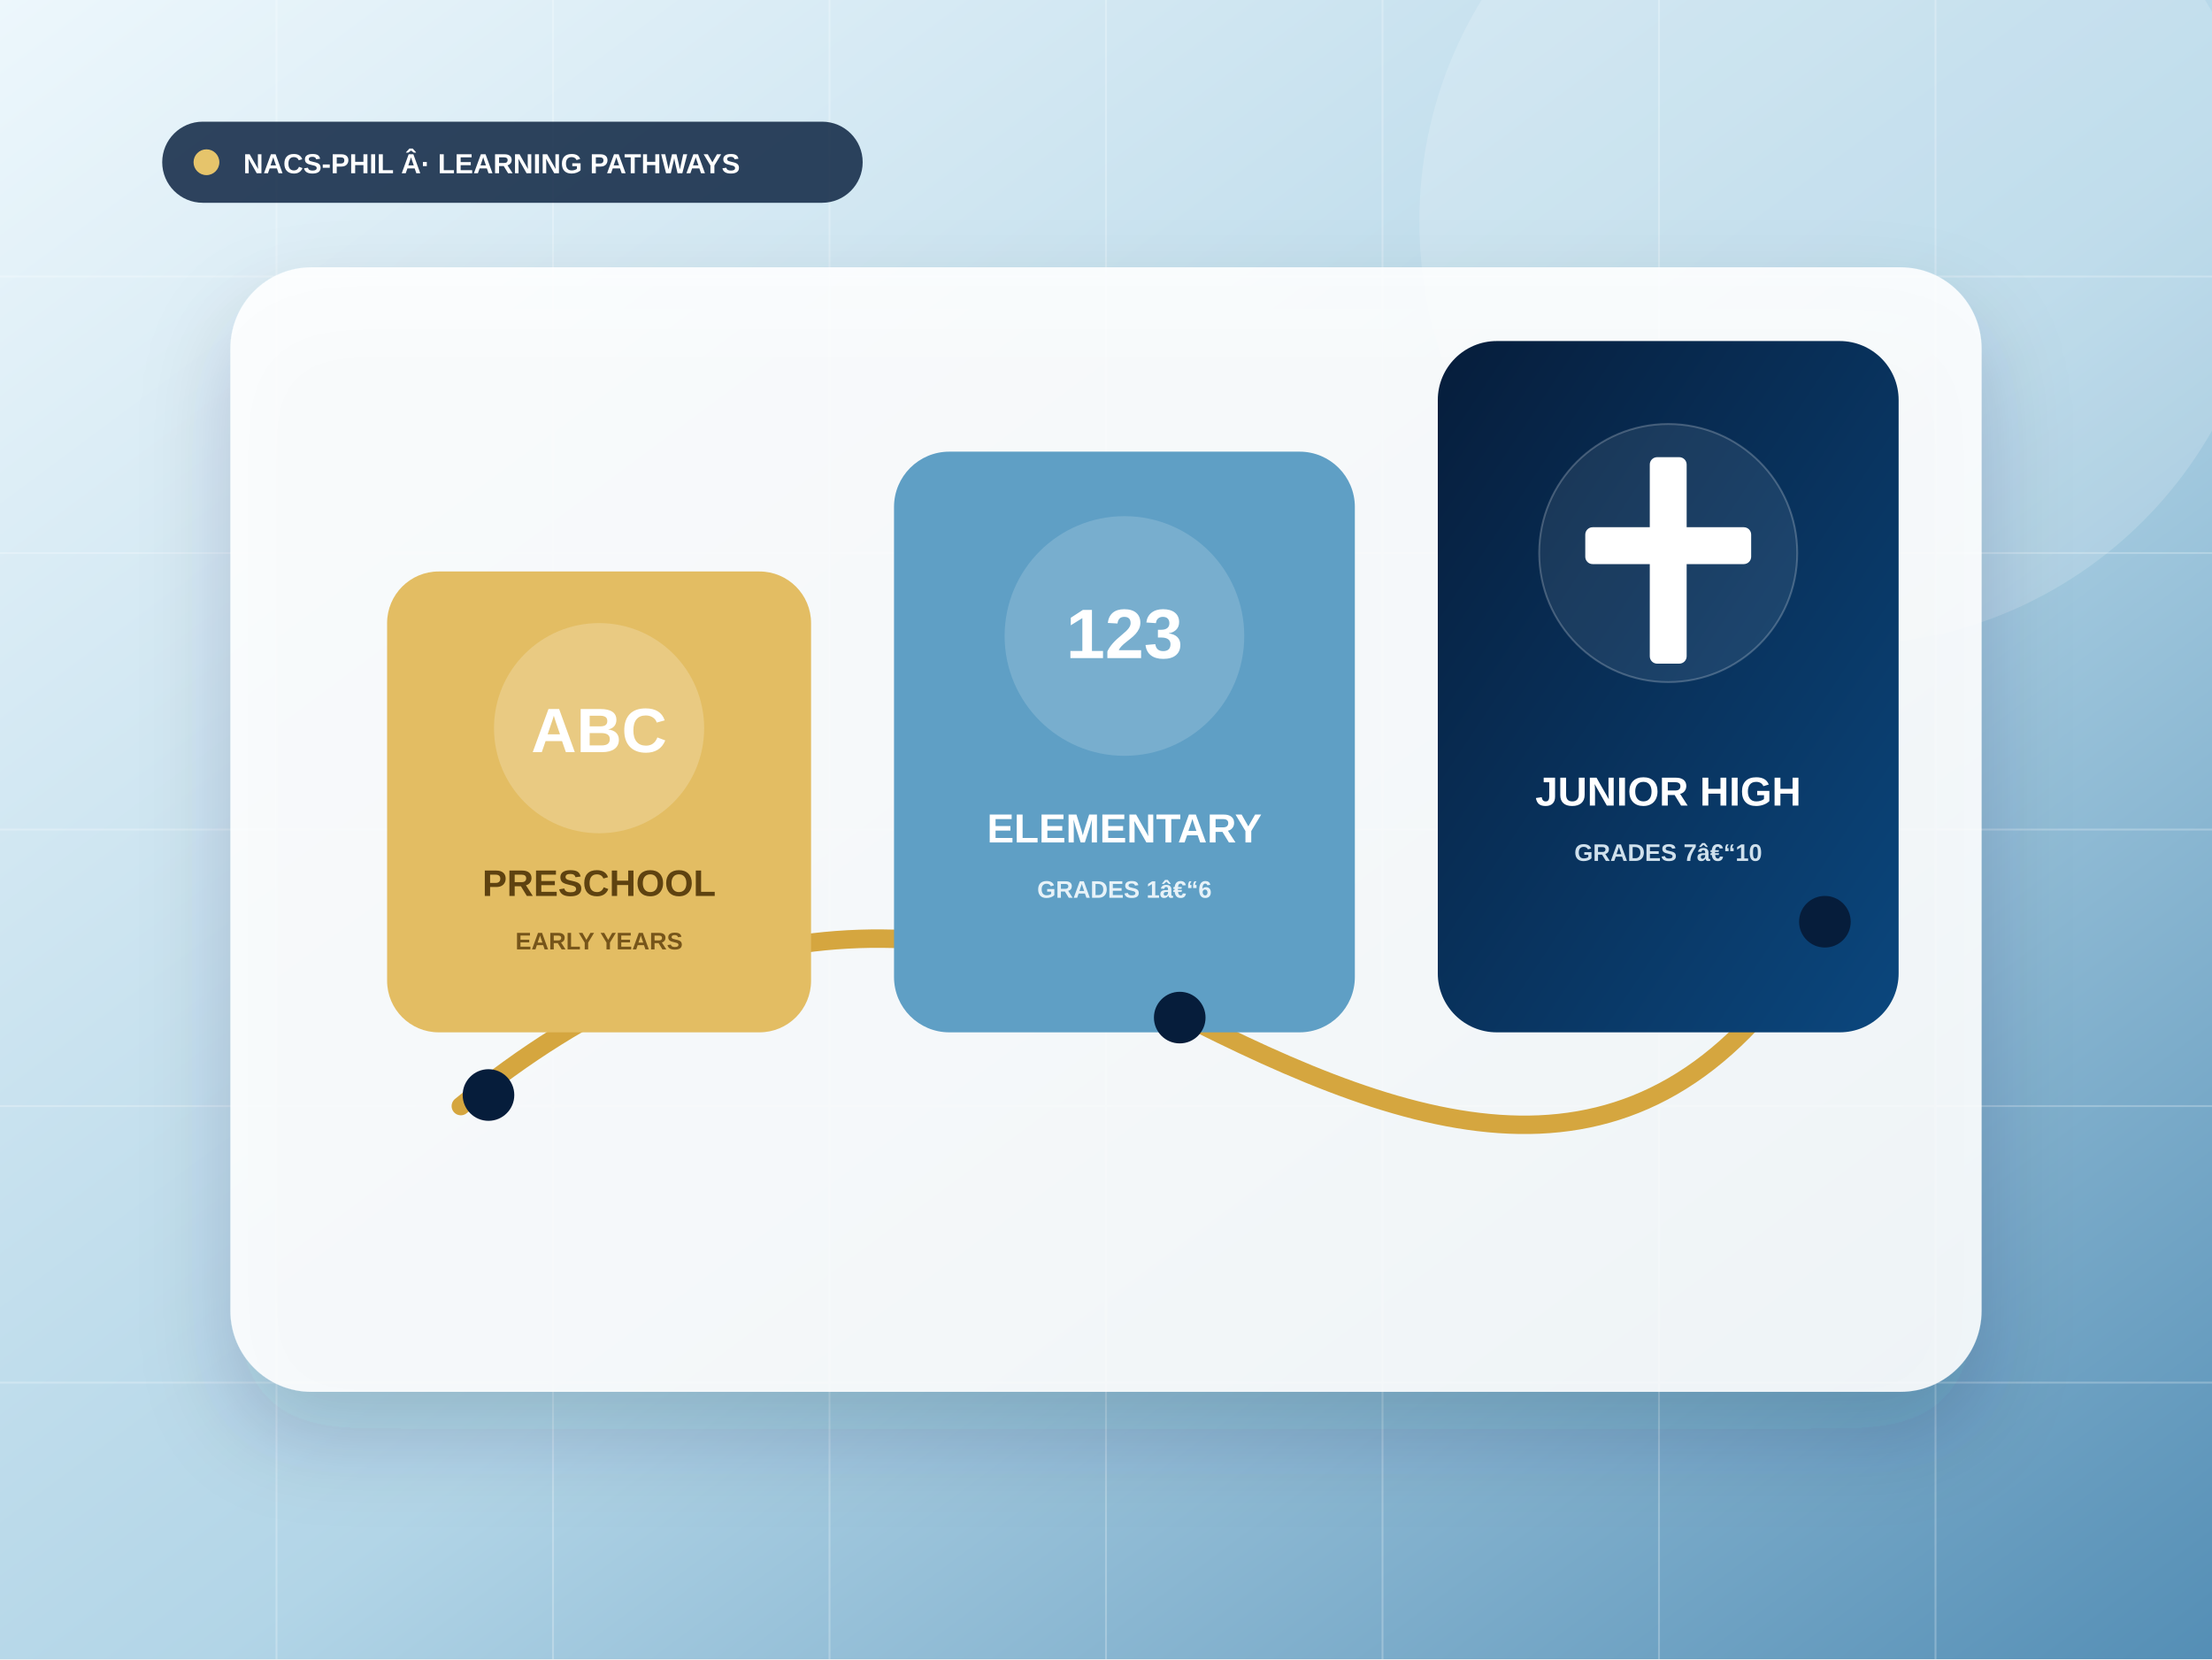
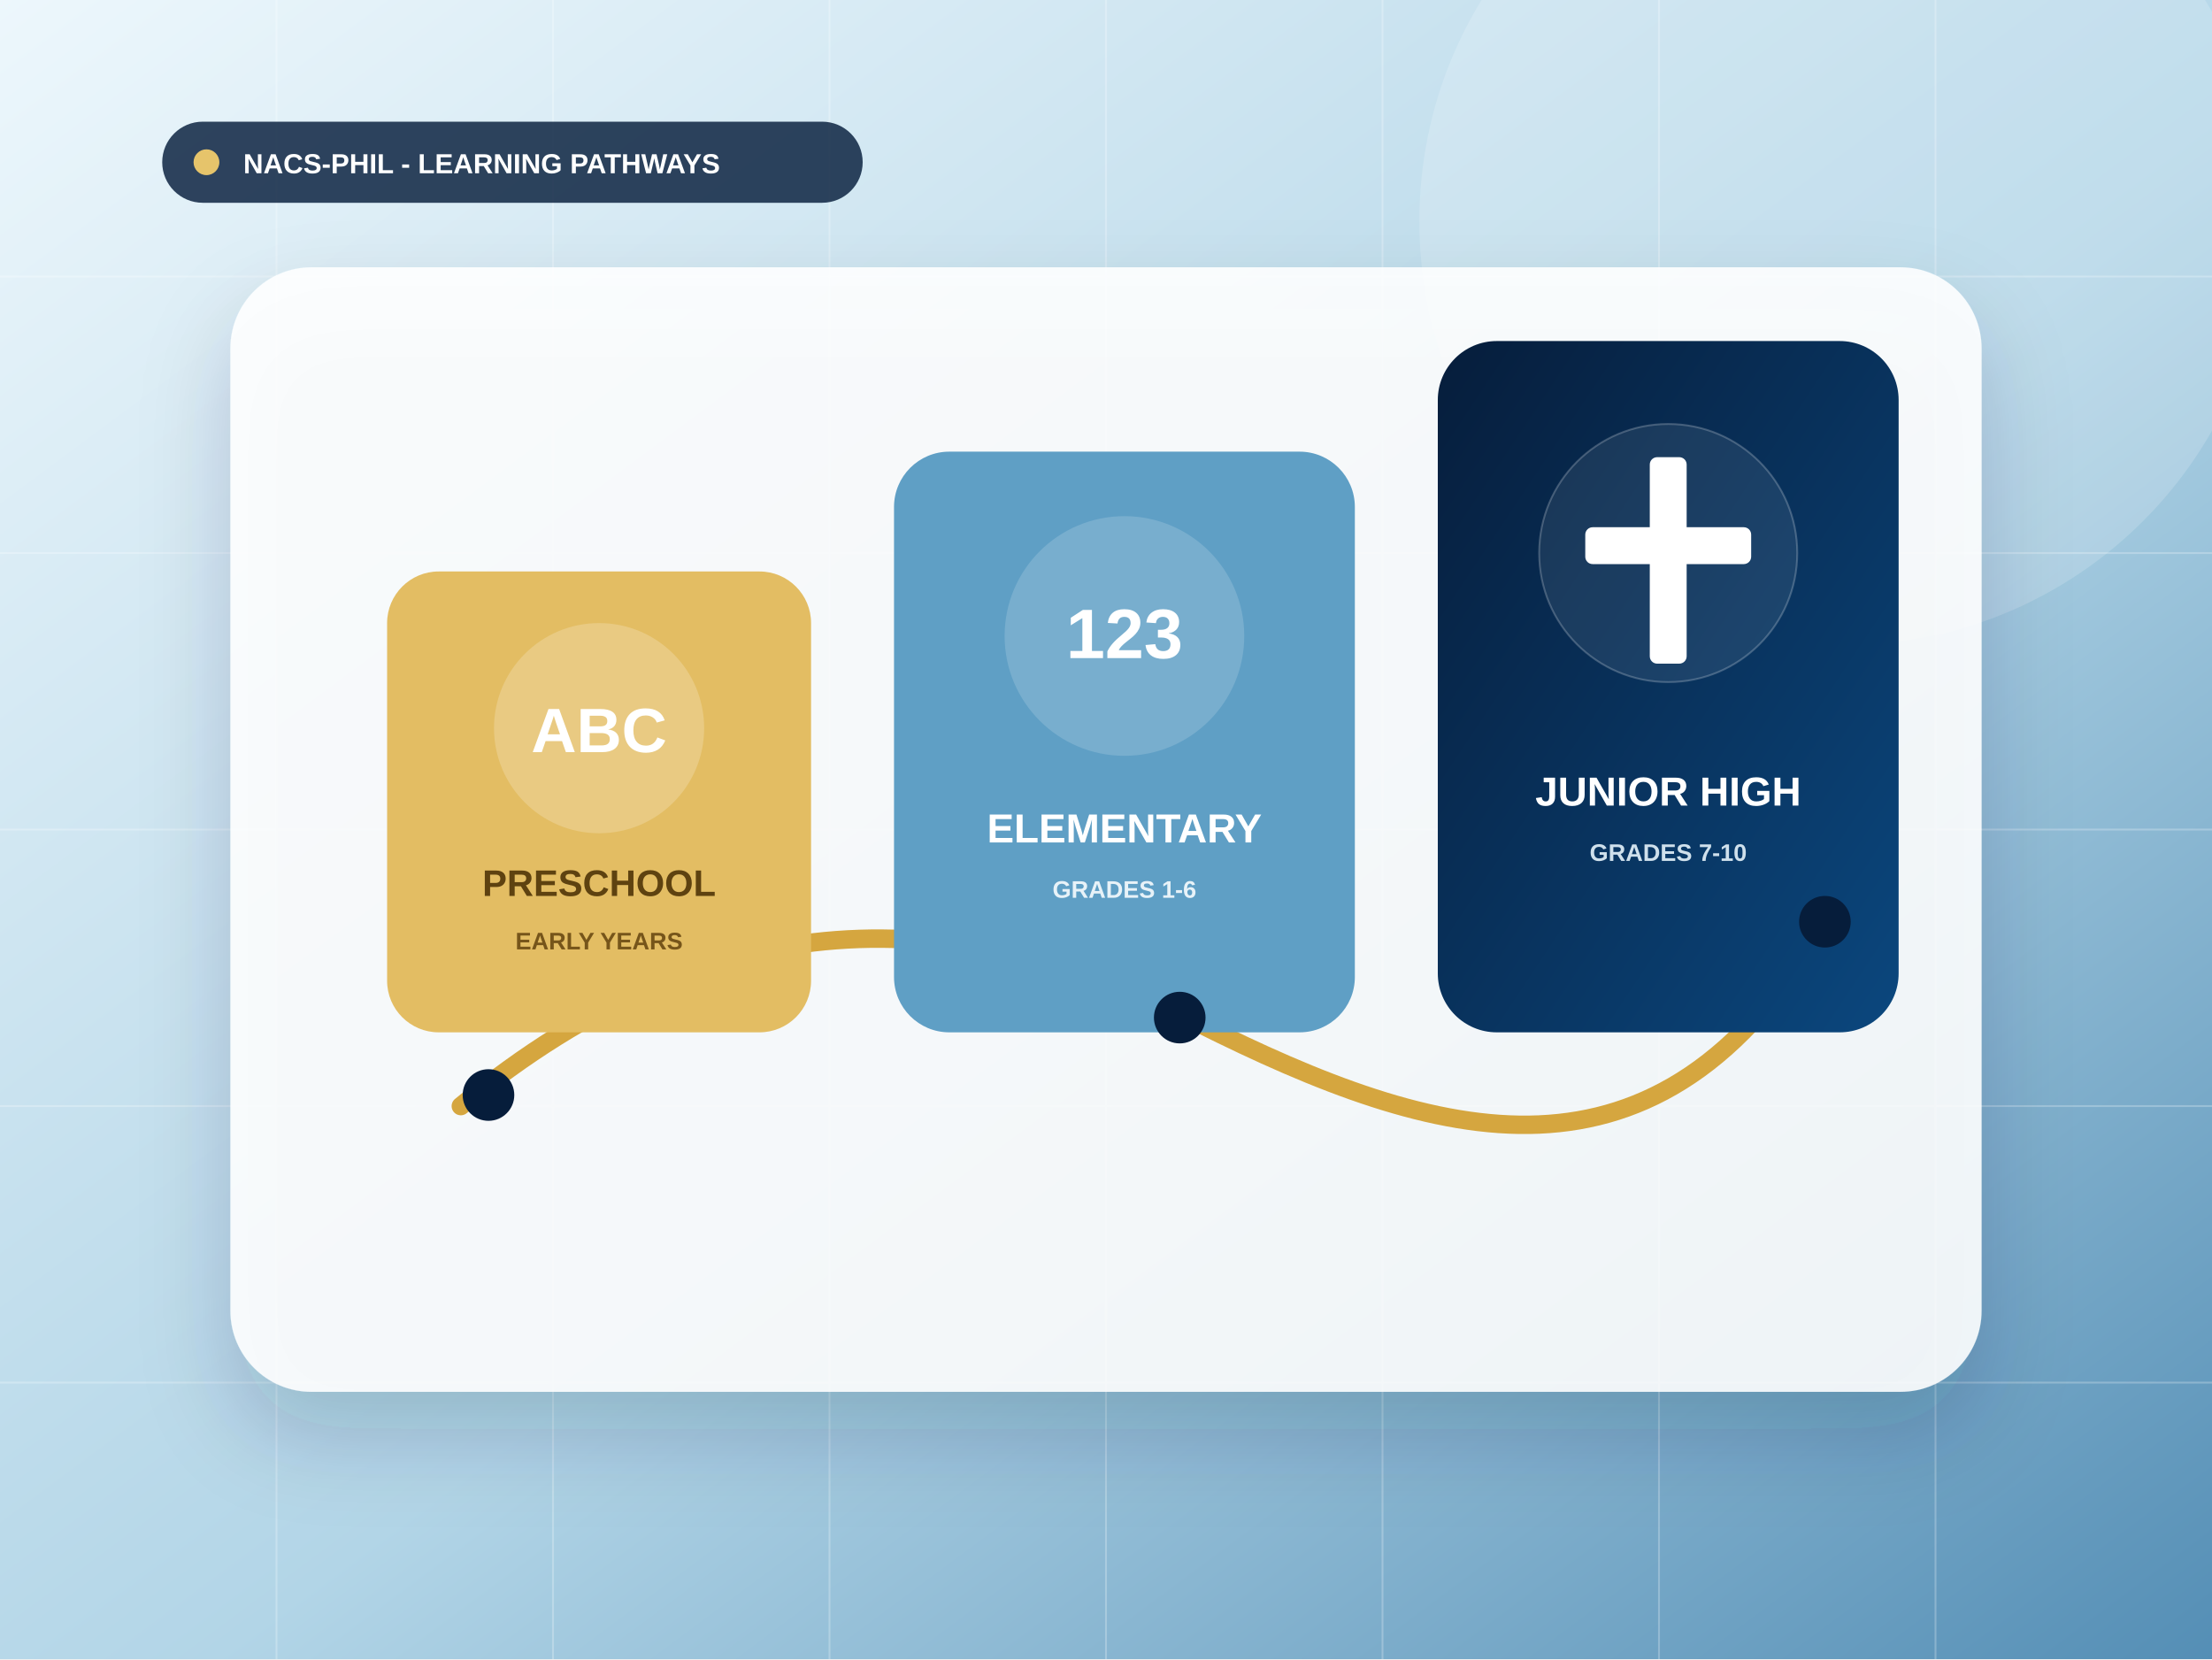
<svg xmlns="http://www.w3.org/2000/svg" width="1200" height="900" viewBox="0 0 1200 900" role="img" aria-labelledby="title desc">
  <defs>
    <linearGradient id="bg" x1="0" y1="0" x2="1" y2="1">
      <stop offset="0" stop-color="#edf7fc" />
      <stop offset=".55" stop-color="#b2d5e7" />
      <stop offset="1" stop-color="#548eb5" />
    </linearGradient>
    <linearGradient id="navy" x1="0" y1="0" x2="1" y2="1">
      <stop offset="0" stop-color="#061d3b" />
      <stop offset="1" stop-color="#0b477e" />
    </linearGradient>
    <linearGradient id="gold" x1="0" y1="0" x2="1" y2="1">
      <stop offset="0" stop-color="#f0d482" />
      <stop offset="1" stop-color="#c5932a" />
    </linearGradient>
    <filter id="shadow" x="-30%" y="-30%" width="160%" height="180%">
      <feDropShadow dx="0" dy="24" stdDeviation="24" flood-color="#052748" flood-opacity=".20" />
    </filter>
  </defs>
  <rect width="1200" height="900" fill="url(#bg)" />
  <circle cx="1000" cy="120" r="230" fill="#fff" opacity=".17" />
  <g opacity=".25" stroke="#fff">
    <path d="M0 150H1200M0 300H1200M0 450H1200M0 600H1200M0 750H1200" />
    <path d="M150 0V900M300 0V900M450 0V900M600 0V900M750 0V900M900 0V900M1050 0V900" />
  </g>
  <g filter="url(#shadow)">
    <rect x="125" y="145" width="950" height="610" rx="44" fill="#fff" fill-opacity=".88" />
  </g>
  <path d="M250 600C390 485 520 490 650 555S900 655 990 500" fill="none" stroke="#d5a63f" stroke-width="10" stroke-linecap="round" />
  <g transform="translate(210 310)">
    <rect width="230" height="250" rx="28" fill="#e3bd63" />
    <circle cx="115" cy="85" r="57" fill="#fff" fill-opacity=".2" />
    <text x="115" y="98" text-anchor="middle" font-family="Arial,sans-serif" font-size="34" font-weight="900" fill="#fff">ABC</text>
    <text x="115" y="176" text-anchor="middle" font-family="Arial,sans-serif" font-size="20" font-weight="800" fill="#5e4210">PRESCHOOL</text>
    <text x="115" y="205" text-anchor="middle" font-family="Arial,sans-serif" font-size="13" font-weight="700" fill="#76551a">EARLY YEARS</text>
  </g>
  <g transform="translate(485 245)">
    <rect width="250" height="315" rx="30" fill="#5f9fc5" />
    <circle cx="125" cy="100" r="65" fill="#fff" fill-opacity=".16" />
    <text x="125" y="112" text-anchor="middle" font-family="Arial,sans-serif" font-size="38" font-weight="900" fill="#fff">123</text>
    <text x="125" y="212" text-anchor="middle" font-family="Arial,sans-serif" font-size="22" font-weight="800" fill="#fff">ELEMENTARY</text>
-     <text x="125" y="242" text-anchor="middle" font-family="Arial,sans-serif" font-size="13" font-weight="700" fill="#e7f2f8">GRADES 1â€“6</text>
+     <text x="125" y="242" text-anchor="middle" font-family="Arial,sans-serif" font-size="13" font-weight="700" fill="#e7f2f8">GRADES 1-6</text>
  </g>
  <g transform="translate(780 185)">
    <rect width="250" height="375" rx="32" fill="url(#navy)" />
    <circle cx="125" cy="115" r="70" fill="#fff" fill-opacity=".08" stroke="#fff" stroke-opacity=".22" />
    <rect x="115" y="63" width="20" height="112" rx="4" fill="#fff" />
    <rect x="80" y="101" width="90" height="20" rx="4" fill="#fff" />
    <text x="125" y="252" text-anchor="middle" font-family="Arial,sans-serif" font-size="22" font-weight="800" fill="#fff">JUNIOR HIGH</text>
-     <text x="125" y="282" text-anchor="middle" font-family="Arial,sans-serif" font-size="13" font-weight="700" fill="#cfe0ec">GRADES 7â€“10</text>
+     <text x="125" y="282" text-anchor="middle" font-family="Arial,sans-serif" font-size="13" font-weight="700" fill="#cfe0ec">GRADES 7-10</text>
  </g>
  <circle cx="265" cy="594" r="14" fill="#061d3b" />
  <circle cx="640" cy="552" r="14" fill="#061d3b" />
  <circle cx="990" cy="500" r="14" fill="#061d3b" />
  <g transform="translate(88 66)">
    <rect width="380" height="44" rx="22" fill="#061d3b" fill-opacity=".82" />
    <circle cx="24" cy="22" r="7" fill="#e6c46b" />
-     <text x="44" y="28" fill="#fff" font-family="Arial,sans-serif" font-size="15" font-weight="700">NACS-PHIL Â· LEARNING PATHWAYS</text>
+     <text x="44" y="28" fill="#fff" font-family="Arial,sans-serif" font-size="15" font-weight="700">NACS-PHIL - LEARNING PATHWAYS</text>
  </g>
</svg>
